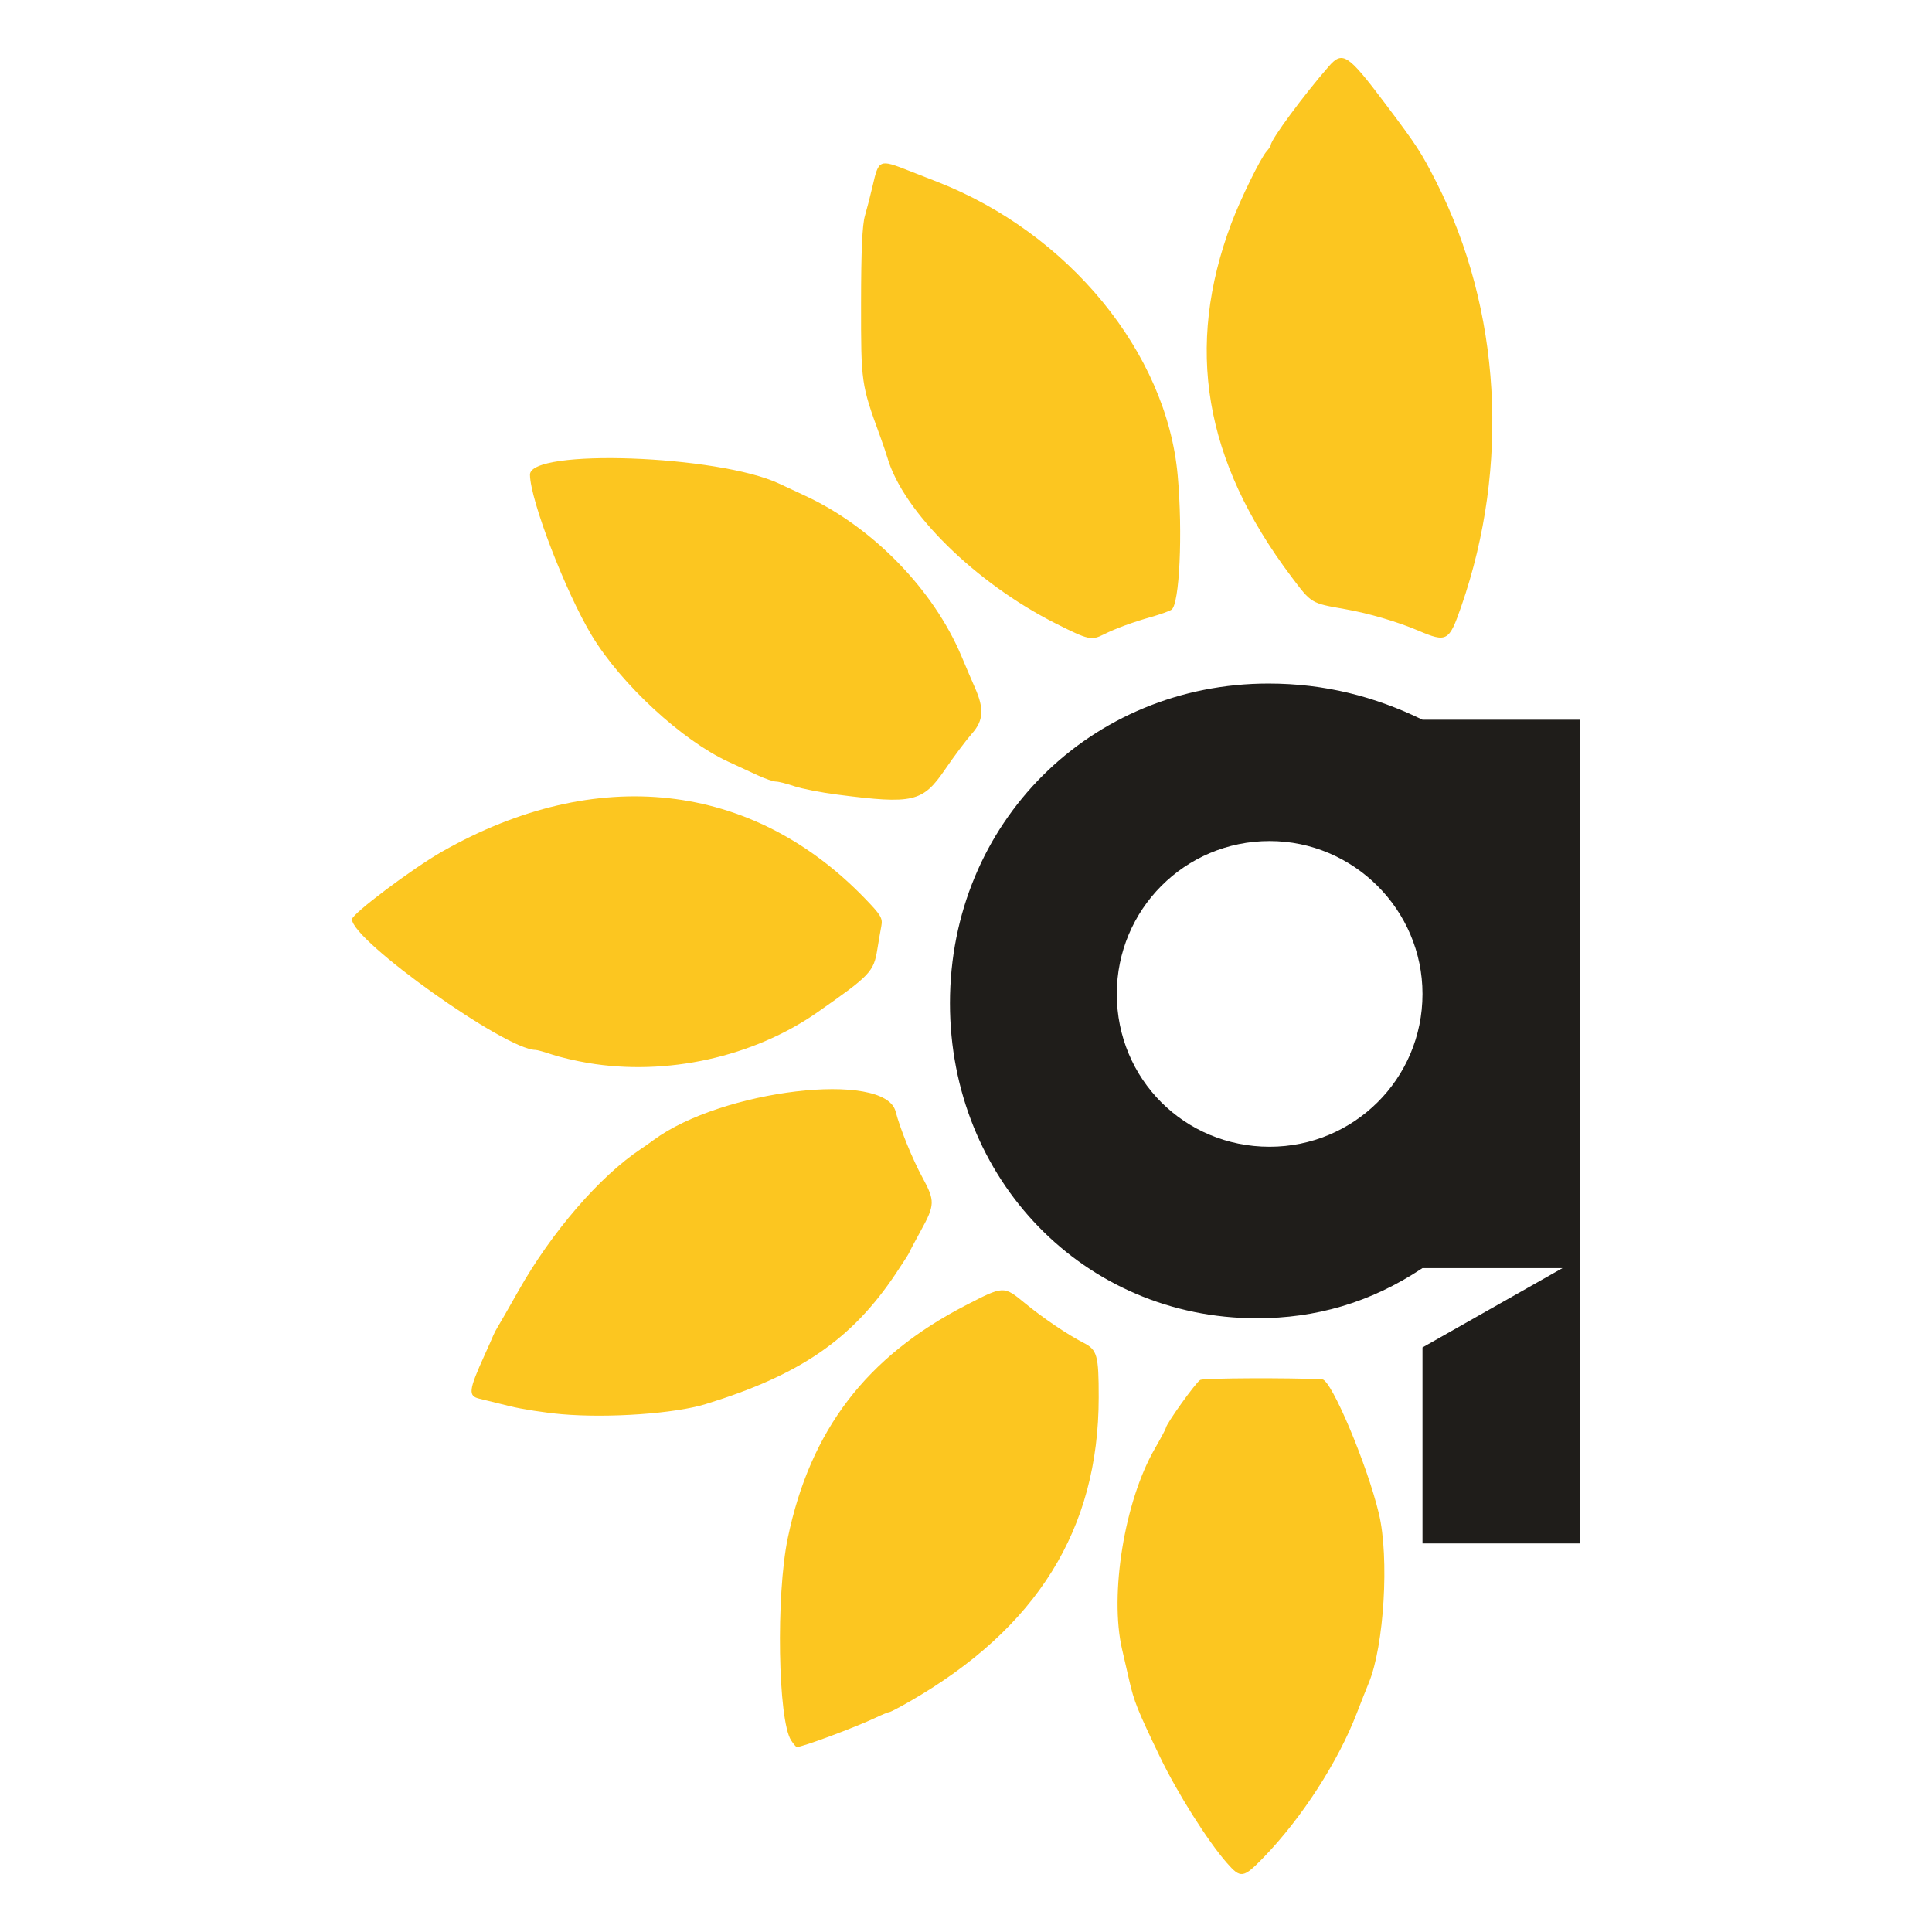
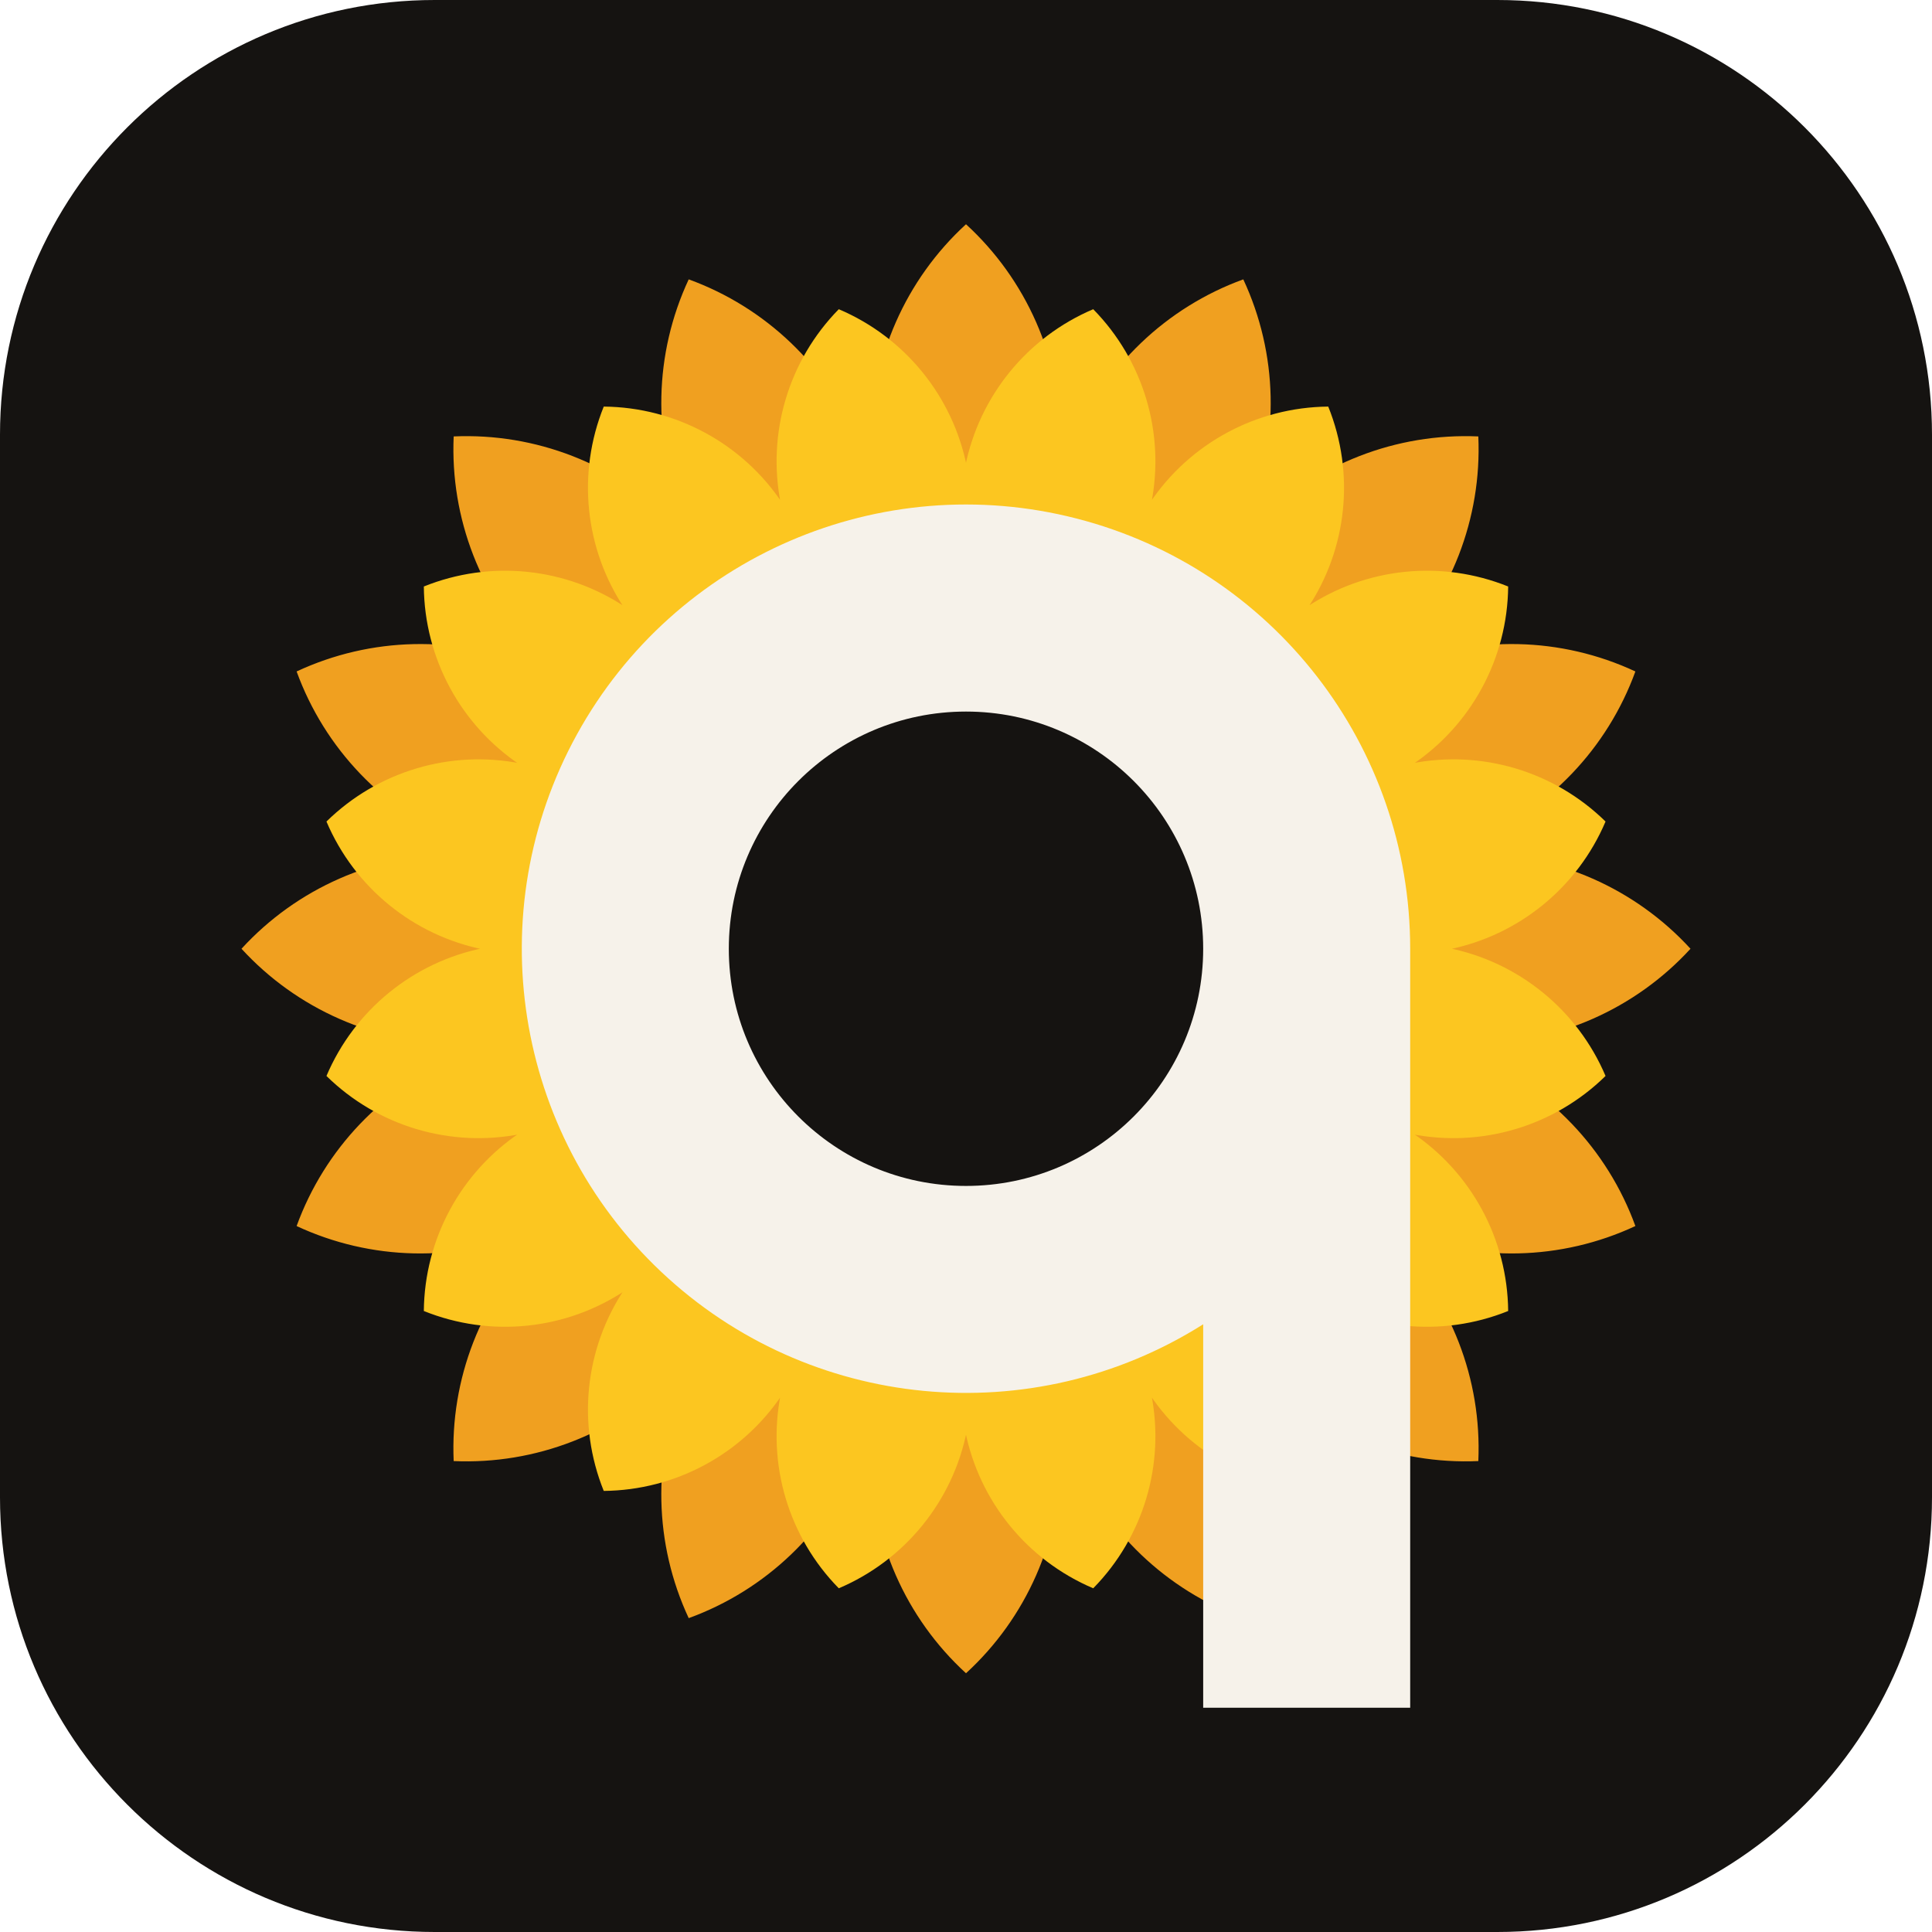
- <svg xmlns="http://www.w3.org/2000/svg" viewBox="-2.919 129.014 165.588 165.588" width="165.588" height="165.588" role="img" aria-label="Queen">
-   <style>.l{fill:#1f1d1a}@media (prefers-color-scheme:dark){.l{fill:#f9f7f4}}</style>
-   <path fill="#fcc620" fill-rule="evenodd" d="M102.217 288.664C100.575 286.785 97.984 282.677 96.516 279.625C94.56 275.557 94.286 274.875 93.856 272.997C93.651 272.105 93.38 270.925 93.253 270.375C92.164 265.667 93.458 257.699 96.041 253.206C96.568 252.289 97 251.482 97 251.415C97 251.091 99.59 247.471 99.957 247.282C100.268 247.122 107.675 247.089 110.41 247.235C111.195 247.277 114.262 254.55 115.265 258.751C116.164 262.514 115.71 270.08 114.396 273.25C114.197 273.731 113.731 274.91 113.361 275.869C111.763 280.016 108.647 284.838 105.403 288.188C103.635 290.012 103.423 290.044 102.217 288.664ZM64.888 278.179C63.758 276.456 63.58 265.737 64.598 260.846C66.528 251.583 71.333 245.292 79.834 240.9C83.117 239.204 83.097 239.205 84.916 240.7C86.452 241.964 88.579 243.403 89.93 244.094C91.124 244.704 91.25 245.152 91.248 248.796C91.242 260.08 85.964 268.567 75.049 274.844C74.182 275.342 73.402 275.75 73.316 275.75C73.229 275.75 72.7 275.966 72.141 276.231C70.364 277.072 65.857 278.75 65.375 278.75C65.313 278.75 65.093 278.493 64.888 278.179ZM45.25 250.226C43.806 250.102 41.781 249.788 40.75 249.529C39.719 249.27 38.566 248.986 38.188 248.899C37.181 248.667 37.236 248.192 38.628 245.125C38.94 244.438 39.263 243.706 39.346 243.5C39.429 243.294 39.605 242.956 39.737 242.75C39.869 242.544 40.675 241.137 41.529 239.625C44.353 234.621 48.479 229.84 51.995 227.5C52.304 227.294 52.798 226.947 53.091 226.73C58.929 222.404 72.923 220.749 73.842 224.275C74.233 225.777 75.272 228.331 76.148 229.946C77.228 231.938 77.217 232.286 76 234.5C75.45 235.501 75 236.351 75 236.39C75 236.429 74.488 237.229 73.861 238.168C70.094 243.816 65.645 246.869 57.553 249.36C54.915 250.171 49.253 250.57 45.25 250.226ZM47.481 220.119C46.44 219.943 45.058 219.62 44.41 219.4C43.762 219.18 43.118 219 42.979 219C40.419 219 27.25 209.625 27.25 207.804C27.25 207.34 32.434 203.447 34.975 202.002C48.17 194.5 61.489 195.97 71.192 206C72.583 207.437 72.748 207.712 72.621 208.375C72.542 208.787 72.387 209.688 72.276 210.375C71.966 212.3 71.677 212.604 67.151 215.767C61.648 219.611 54.215 221.256 47.481 220.119ZM68.846 197.118C67.455 196.939 65.792 196.614 65.15 196.396C64.508 196.178 63.802 196 63.581 196C63.36 196 62.661 195.76 62.027 195.467C61.394 195.173 60.256 194.648 59.5 194.299C55.533 192.469 50.328 187.66 47.812 183.5C45.565 179.786 42.524 171.88 42.504 169.702C42.483 167.433 58.662 168.015 63.875 170.471C64.15 170.6 65.162 171.073 66.125 171.521C71.885 174.2 77.093 179.553 79.484 185.25C79.917 186.281 80.439 187.502 80.644 187.963C81.44 189.753 81.375 190.772 80.395 191.875C79.907 192.425 78.869 193.808 78.09 194.949C76.162 197.771 75.366 197.958 68.846 197.118ZM87.625 182.482C80.694 178.998 74.473 172.871 73.127 168.204C73.035 167.885 72.755 167.062 72.504 166.375C70.889 161.946 70.875 161.844 70.881 155C70.885 150.495 70.983 148.295 71.215 147.5C71.395 146.881 71.689 145.738 71.869 144.959C72.395 142.667 72.44 142.649 74.98 143.645C75.885 144 76.963 144.421 77.375 144.582C88.656 148.974 97.071 159.233 98.018 169.75C98.462 174.681 98.178 180.82 97.485 181.271C97.287 181.399 96.506 181.679 95.75 181.892C94.176 182.335 92.691 182.881 91.667 183.395C90.626 183.918 90.362 183.858 87.625 182.482ZM118.625 183.056C116.812 182.287 114.402 181.58 112.375 181.224C109.426 180.706 109.496 180.749 107.759 178.44C100.263 168.481 98.621 158.776 102.629 148.125C103.404 146.065 105.128 142.549 105.641 141.983C105.838 141.764 106 141.519 106 141.437C106 140.985 108.85 137.122 110.979 134.69C112.15 133.352 112.611 133.655 115.766 137.843C118.527 141.508 118.872 142.037 120.188 144.625C125.728 155.52 126.514 168.937 122.319 181C121.274 184.005 121.094 184.105 118.625 183.056Z" />
-   <path class="l" fill-rule="evenodd" d="M119 190.7C114.9 188.7 110.6 187.6 105.8 187.6C90.6 187.6 78.5 199.5 78.5 215C78.5 230.1 90 242 104.8 242C109.8 242 114.5 240.7 119 237.7L131 237.7L119 244.5L119 261.3L132.5 261.3L132.5 190.7ZM119 214.2C119 221.5 113.1 227.3 105.9 227.3C98.6 227.3 92.8 221.5 92.8 214.2C92.8 207 98.6 201.1 105.9 201.1C113.1 201.1 119 207 119 214.2Z" />
+ <svg xmlns="http://www.w3.org/2000/svg" viewBox="0.00 -160.00 224.00 224.00" width="32" height="32">
+   <style>@media (prefers-color-scheme: dark){#box{fill:#f6f2ea}#q{fill:#111111}}</style>
+   <g transform="translate(60.50,0)">
+     <rect id="box" x="-60.5" y="-160" width="224" height="224" rx="50.4" fill="#151311" />
+     <g id="petals-back" fill="#f0a020">
+       <path d="M51.5,-16A33.91,33.91 0 0 1 51.5,34A33.91,33.91 0 0 1 51.5,-16ZM38.49,-18.59A33.91,33.91 0 0 1 19.35,27.61A33.91,33.91 0 0 1 38.49,-18.59ZM27.46,-25.96A33.91,33.91 0 0 1 -7.9,9.4A33.91,33.91 0 0 1 27.46,-25.96ZM20.09,-36.99A33.91,33.91 0 0 1 -26.11,-17.85A33.91,33.91 0 0 1 20.09,-36.99ZM17.5,-50A33.91,33.91 0 0 1 -32.5,-50A33.91,33.91 0 0 1 17.5,-50ZM20.09,-63.01A33.91,33.91 0 0 1 -26.11,-82.15A33.91,33.91 0 0 1 20.09,-63.01ZM27.46,-74.04A33.91,33.91 0 0 1 -7.9,-109.4A33.91,33.91 0 0 1 27.46,-74.04ZM38.49,-81.41A33.91,33.91 0 0 1 19.35,-127.61A33.91,33.91 0 0 1 38.49,-81.41ZM51.5,-84A33.91,33.91 0 0 1 51.5,-134A33.91,33.91 0 0 1 51.5,-84ZM64.51,-81.41A33.91,33.91 0 0 1 83.65,-127.61A33.91,33.91 0 0 1 64.51,-81.41ZM75.54,-74.04A33.91,33.91 0 0 1 110.9,-109.4A33.91,33.91 0 0 1 75.54,-74.04ZM82.91,-63.01A33.91,33.91 0 0 1 129.11,-82.15A33.91,33.91 0 0 1 82.91,-63.01ZM85.5,-50A33.91,33.91 0 0 1 135.5,-50A33.91,33.91 0 0 1 85.5,-50ZM82.91,-36.99A33.91,33.91 0 0 1 129.11,-17.85A33.91,33.91 0 0 1 82.91,-36.99ZM75.54,-25.96A33.91,33.91 0 0 1 110.9,9.4A33.91,33.91 0 0 1 75.54,-25.96ZM64.51,-18.59A33.91,33.91 0 0 1 83.65,27.61A33.91,33.91 0 0 1 64.51,-18.59Z" />
+     </g>
+     <g id="petals-front" fill="#fcc620">
+       <path d="M44.87,-16.65A25.17,25.17 0 0 1 36.75,24.15A25.17,25.17 0 0 1 44.87,-16.65ZM32.61,-21.73A25.17,25.17 0 0 1 9.5,12.86A25.17,25.17 0 0 1 32.61,-21.73ZM23.23,-31.11A25.17,25.17 0 0 1 -11.36,-8A25.17,25.17 0 0 1 23.23,-31.11ZM18.15,-43.37A25.17,25.17 0 0 1 -22.65,-35.25A25.17,25.17 0 0 1 18.15,-43.37ZM18.15,-56.63A25.17,25.17 0 0 1 -22.65,-64.75A25.17,25.17 0 0 1 18.15,-56.63ZM23.23,-68.89A25.17,25.17 0 0 1 -11.36,-92A25.17,25.17 0 0 1 23.23,-68.89ZM32.61,-78.27A25.17,25.17 0 0 1 9.5,-112.86A25.17,25.17 0 0 1 32.61,-78.27ZM44.87,-83.35A25.17,25.17 0 0 1 36.75,-124.15A25.17,25.17 0 0 1 44.87,-83.35ZM58.13,-83.35A25.17,25.17 0 0 1 66.25,-124.15A25.17,25.17 0 0 1 58.13,-83.35ZM70.39,-78.27A25.17,25.17 0 0 1 93.5,-112.86A25.17,25.17 0 0 1 70.39,-78.27ZM79.77,-68.89A25.17,25.17 0 0 1 114.36,-92A25.17,25.17 0 0 1 79.77,-68.89ZM84.85,-56.63A25.17,25.17 0 0 1 125.65,-64.75A25.17,25.17 0 0 1 84.85,-56.63ZM84.85,-43.37A25.17,25.17 0 0 1 125.65,-35.25A25.17,25.17 0 0 1 84.85,-43.37ZM79.77,-31.11A25.17,25.17 0 0 1 114.36,-8A25.17,25.17 0 0 1 79.77,-31.11ZM70.39,-21.73A25.17,25.17 0 0 1 93.5,12.86A25.17,25.17 0 0 1 70.39,-21.73ZM58.13,-16.65A25.17,25.17 0 0 1 66.25,24.15A25.17,25.17 0 0 1 58.13,-16.65Z" />
+     </g>
+     <g id="q" fill="#f6f2ea">
+       <path d="M103,-50A51.5,51.5 0 1 0 79,-6.46L79,38L103,38ZM24,-50A27.5,27.5 0 0 1 79,-50A27.5,27.5 0 0 1 24,-50Z" />
+     </g>
+   </g>
</svg>
